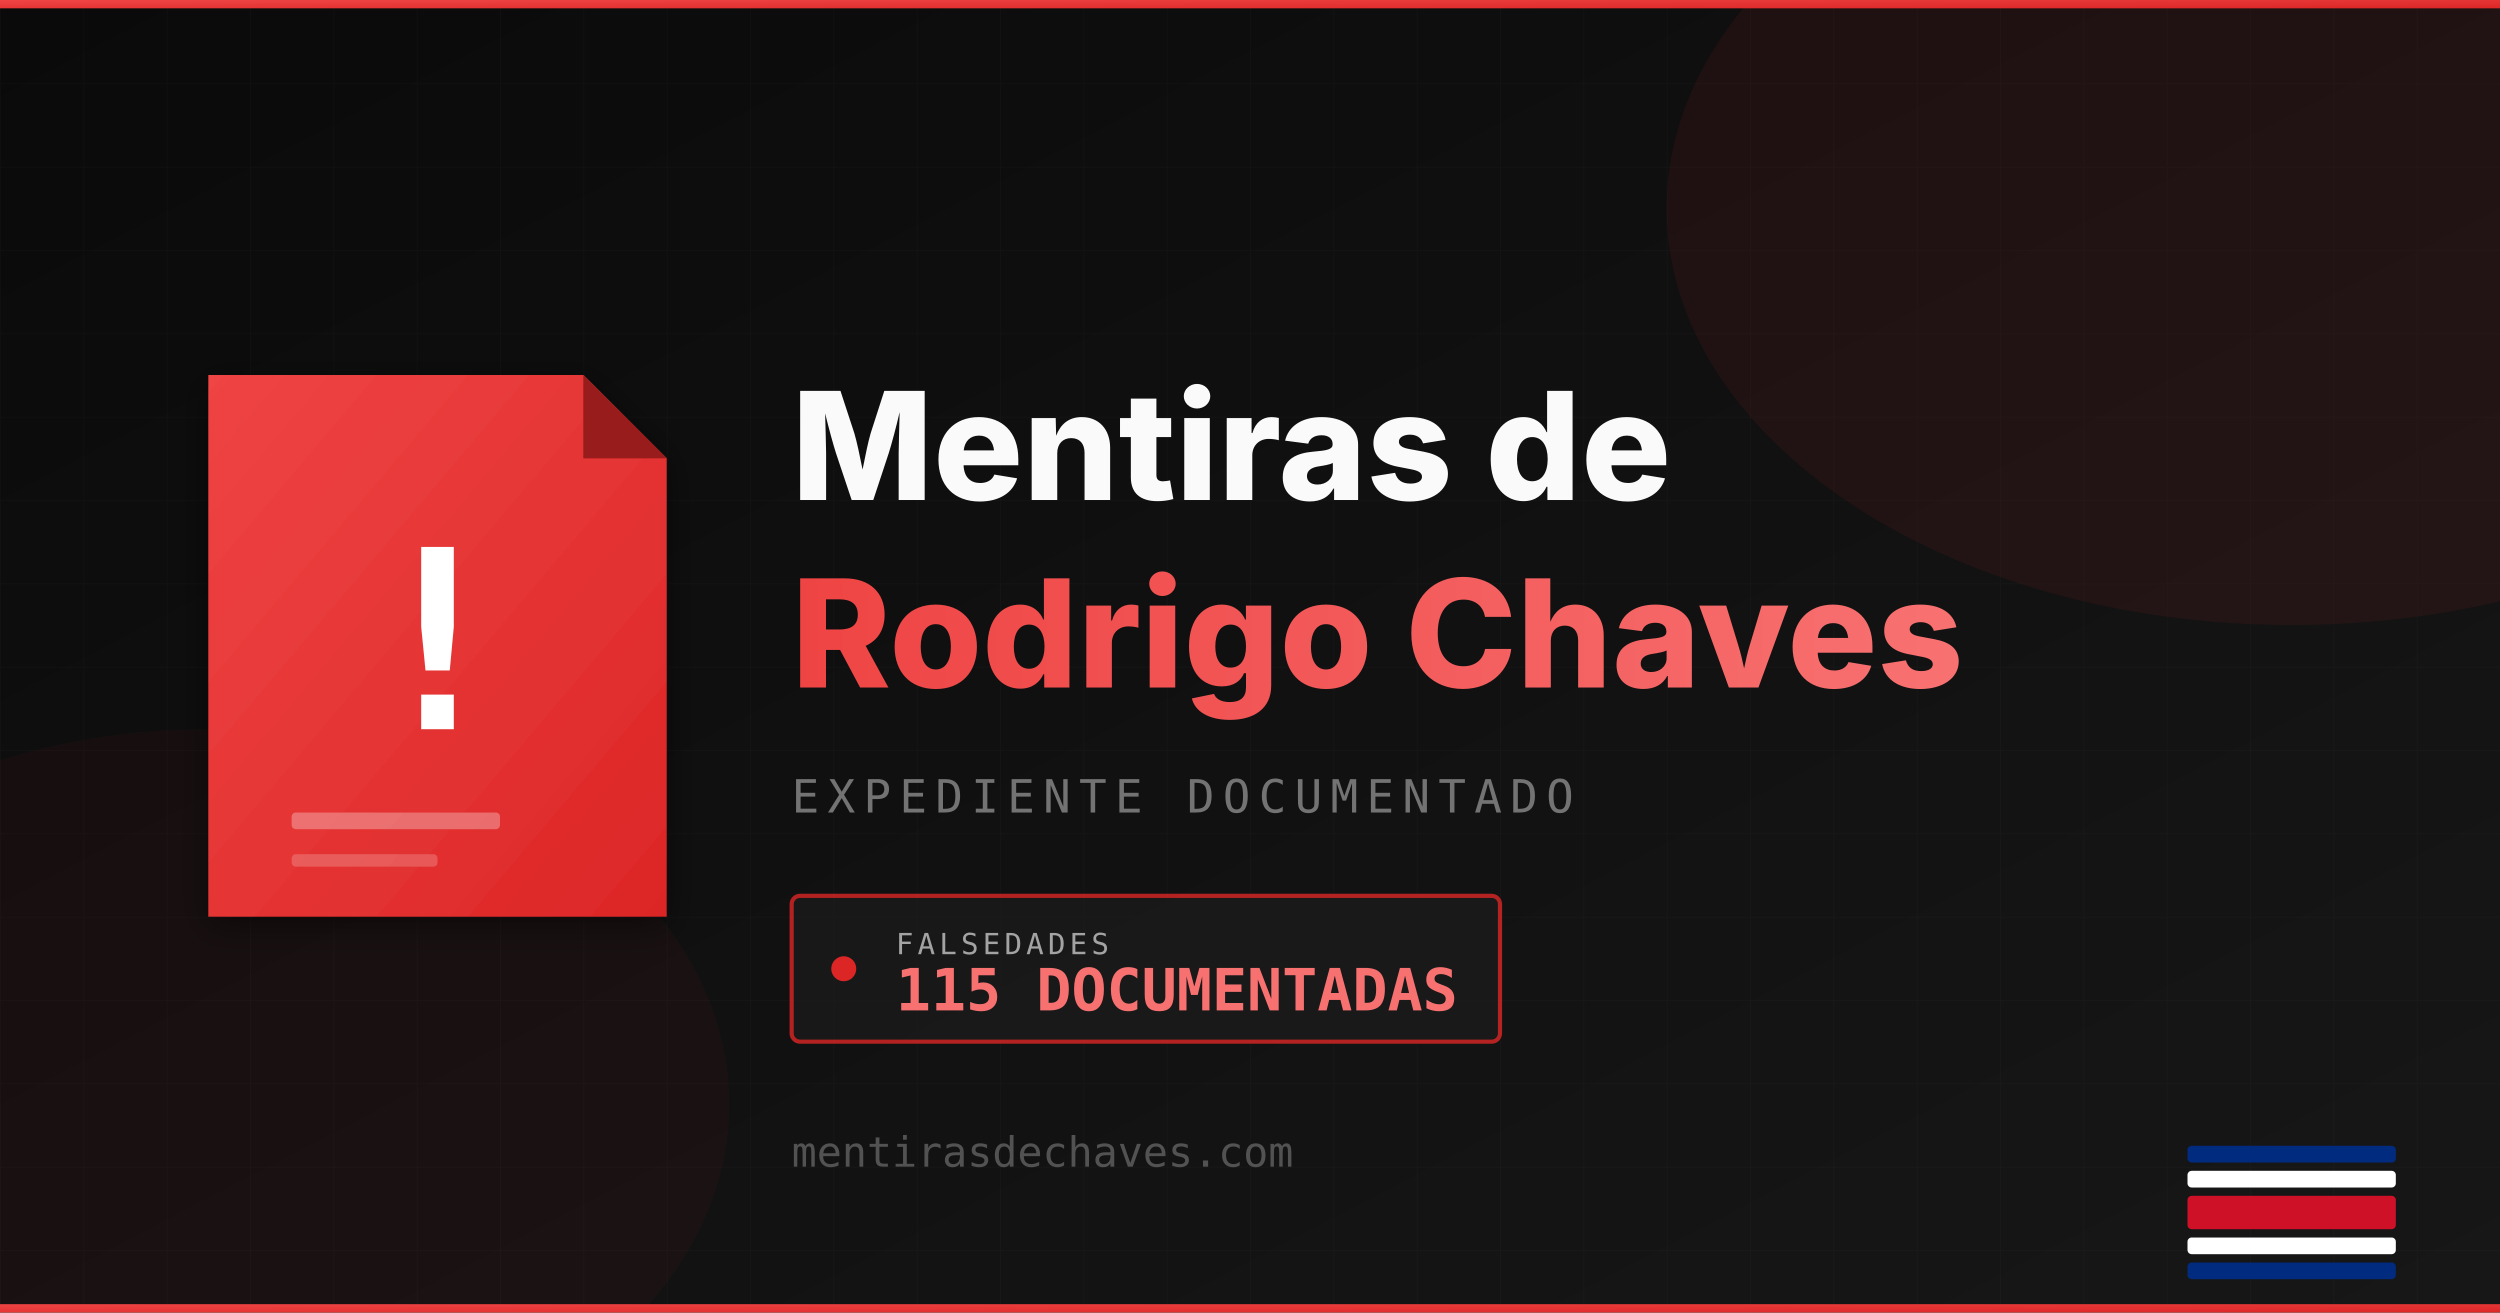
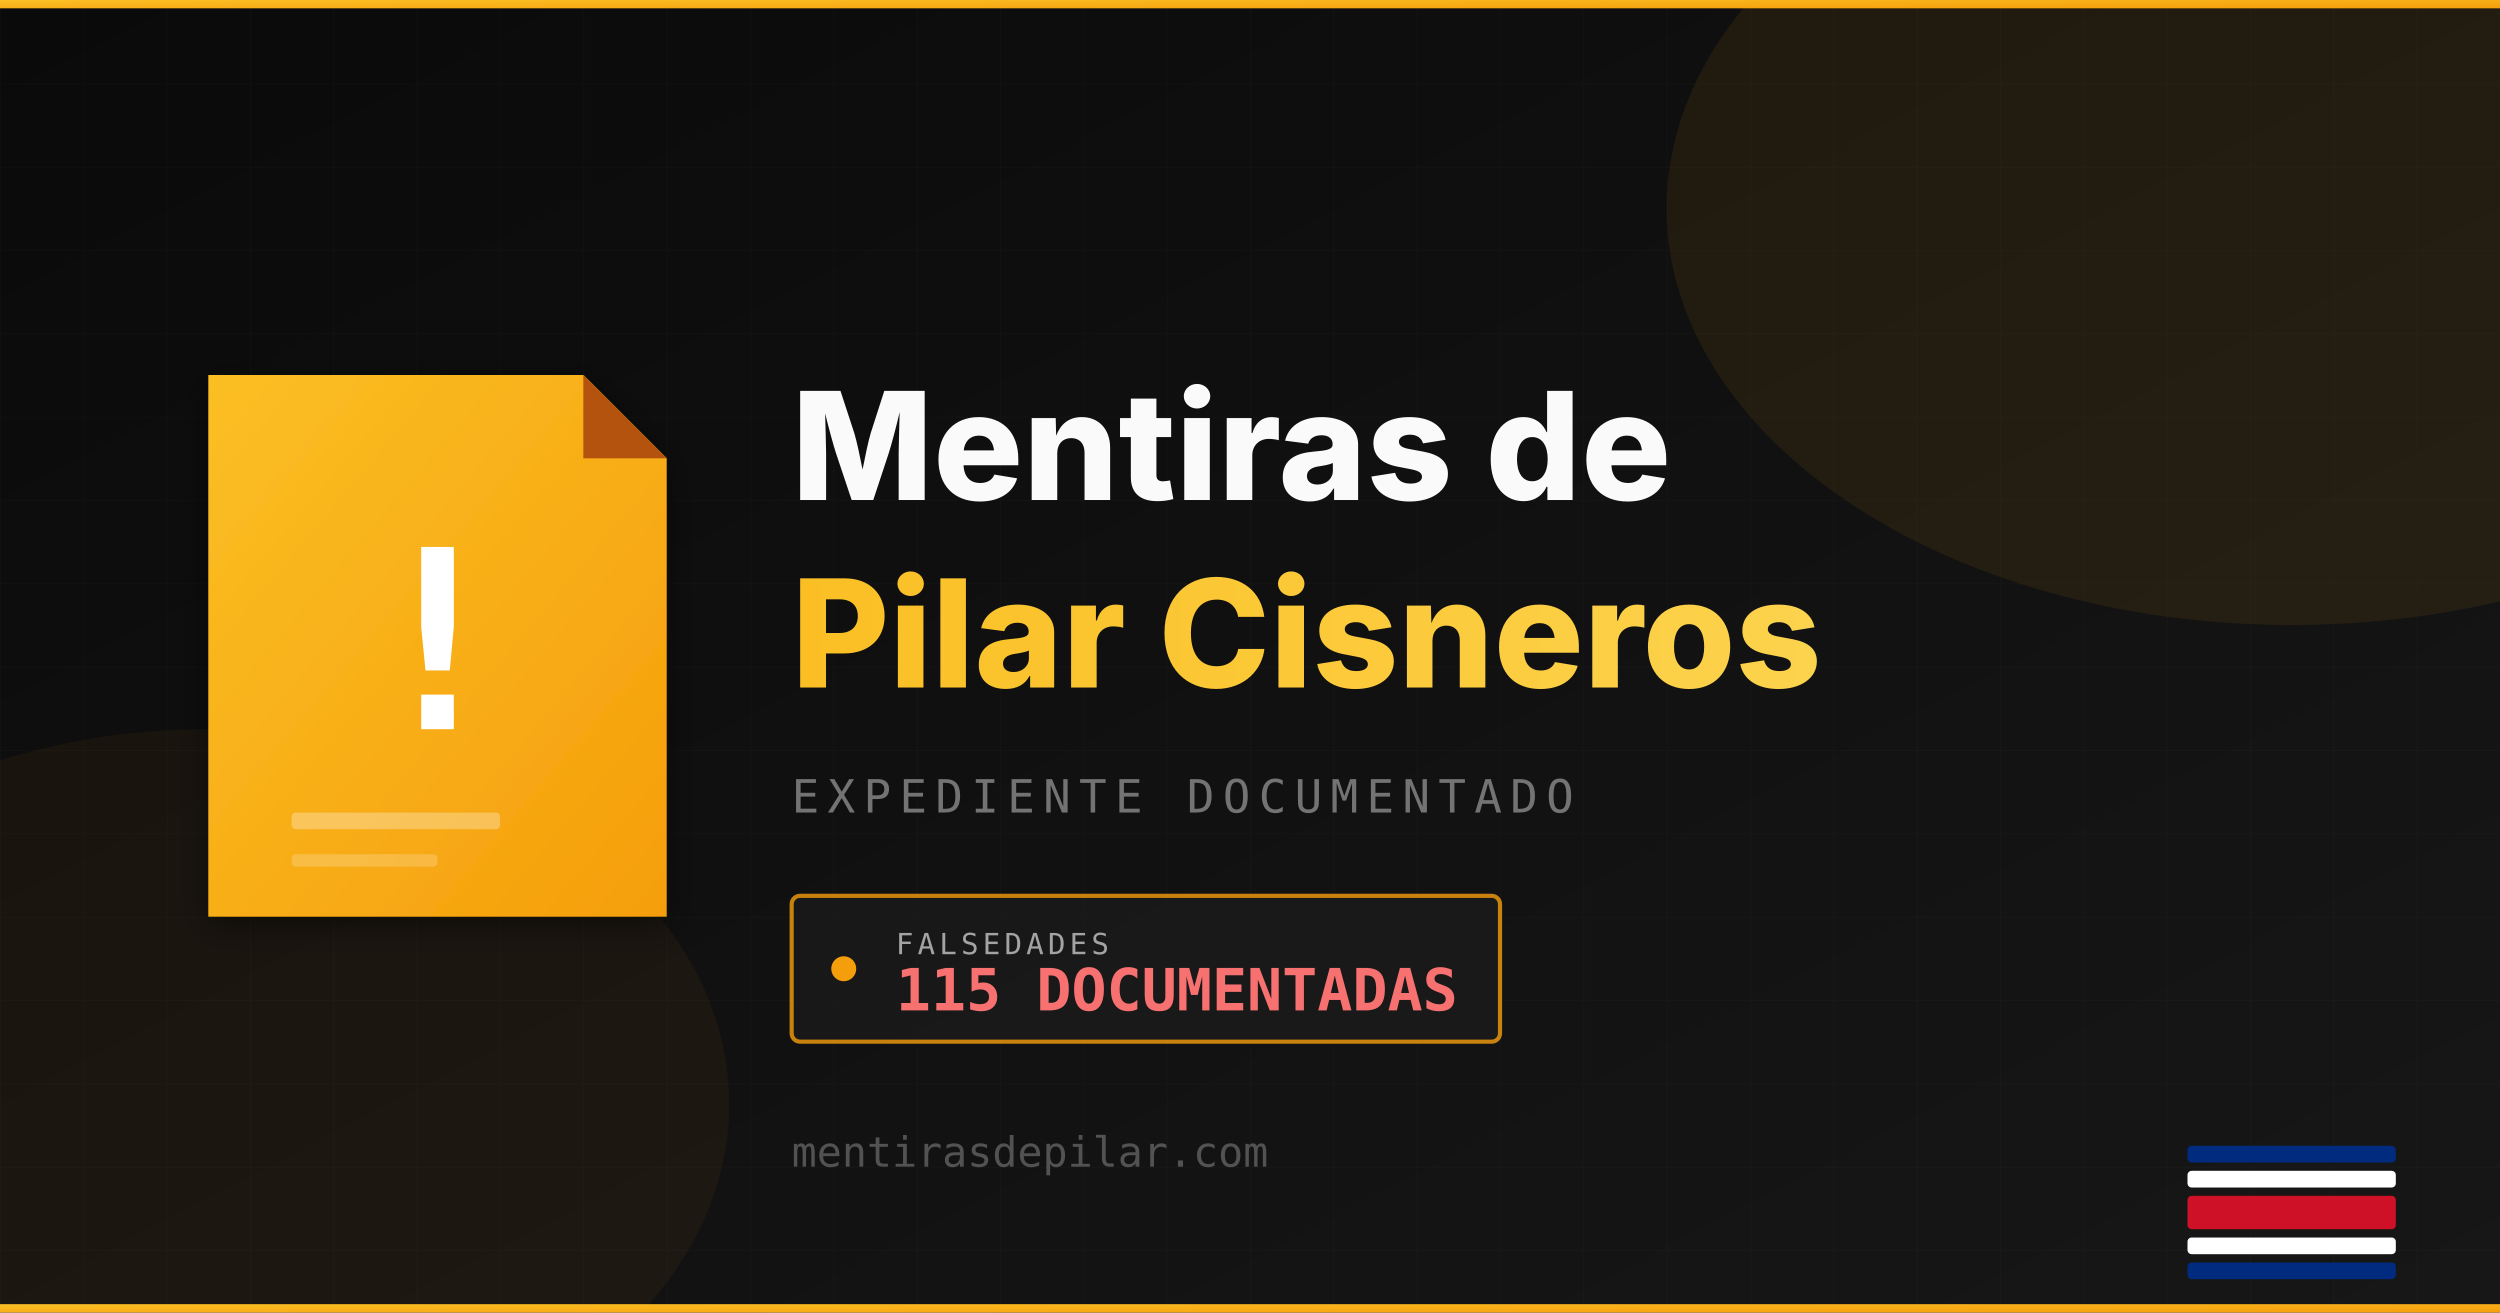
<svg xmlns="http://www.w3.org/2000/svg" viewBox="0 0 1200 630" width="1200" height="630">
  <defs>
    <linearGradient id="bgGrad" x1="0%" y1="0%" x2="100%" y2="100%">
      <stop offset="0%" style="stop-color:#0a0a0a" />
      <stop offset="100%" style="stop-color:#171717" />
    </linearGradient>
    <linearGradient id="crimsonGrad" x1="0%" y1="0%" x2="100%" y2="100%">
-       <stop offset="0%" style="stop-color:#ef4444" />
-       <stop offset="100%" style="stop-color:#dc2626" />
+       <stop offset="0%" style="stop-color:#fbbf24" />
+       <stop offset="100%" style="stop-color:#f59e0b" />
    </linearGradient>
    <linearGradient id="textGrad" x1="0%" y1="0%" x2="100%" y2="0%">
-       <stop offset="0%" style="stop-color:#ef4444" />
-       <stop offset="100%" style="stop-color:#f87171" />
+       <stop offset="0%" style="stop-color:#fbbf24" />
+       <stop offset="100%" style="stop-color:#fcd34d" />
    </linearGradient>
    <filter id="glow" x="-50%" y="-50%" width="200%" height="200%">
      <feGaussianBlur stdDeviation="20" result="coloredBlur" />
      <feMerge>
        <feMergeNode in="coloredBlur" />
        <feMergeNode in="SourceGraphic" />
      </feMerge>
    </filter>
    <filter id="shadow">
      <feDropShadow dx="0" dy="4" stdDeviation="8" flood-color="#000" flood-opacity="0.5" />
    </filter>
  </defs>
  <rect width="1200" height="630" fill="url(#bgGrad)" />
  <pattern id="grid" width="40" height="40" patternUnits="userSpaceOnUse">
    <path d="M 40 0 L 0 0 0 40" fill="none" stroke="#ffffff" stroke-width="0.5" opacity="0.03" />
  </pattern>
  <rect width="1200" height="630" fill="url(#grid)" />
-   <ellipse cx="1100" cy="100" rx="300" ry="200" fill="#dc2626" opacity="0.08" />
-   <ellipse cx="100" cy="530" rx="250" ry="180" fill="#dc2626" opacity="0.05" />
+   <ellipse cx="1100" cy="100" rx="300" ry="200" fill="#f59e0b" opacity="0.08" />
+   <ellipse cx="100" cy="530" rx="250" ry="180" fill="#f59e0b" opacity="0.05" />
  <rect x="0" y="0" width="1200" height="4" fill="url(#crimsonGrad)" />
  <g transform="translate(100, 180)" filter="url(#shadow)">
    <path d="M0 0 L180 0 L220 40 L220 260 L0 260 Z" fill="url(#crimsonGrad)" />
-     <path d="M180 0 L180 40 L220 40 Z" fill="#991b1b" />
+     <path d="M180 0 L180 40 L220 40 Z" fill="#b45309" />
    <text x="110" y="170" font-family="Monaco, Consolas, monospace" font-size="120" font-weight="bold" fill="white" text-anchor="middle">!</text>
    <rect x="40" y="210" width="100" height="8" rx="2" fill="rgba(255,255,255,0.3)" />
    <rect x="40" y="230" width="70" height="6" rx="2" fill="rgba(255,255,255,0.2)" />
  </g>
  <text x="380" y="240" font-family="system-ui, -apple-system, sans-serif" font-size="72" font-weight="800" fill="#fafafa">
    Mentiras de
  </text>
  <text x="380" y="330" font-family="system-ui, -apple-system, sans-serif" font-size="72" font-weight="800" fill="url(#textGrad)">
-     Rodrigo Chaves
+     Pilar Cisneros
  </text>
  <text x="380" y="390" font-family="Monaco, Consolas, monospace" font-size="22" font-weight="500" fill="#737373" letter-spacing="4">
    EXPEDIENTE DOCUMENTADO
  </text>
  <g transform="translate(380, 430)">
-     <rect x="0" y="0" width="340" height="70" rx="4" fill="#1a1a1a" stroke="#dc2626" stroke-width="2" opacity="0.8" />
-     <circle cx="25" cy="35" r="6" fill="#dc2626">
+     <rect x="0" y="0" width="340" height="70" rx="4" fill="#1a1a1a" stroke="#f59e0b" stroke-width="2" opacity="0.8" />
+     <circle cx="25" cy="35" r="6" fill="#f59e0b">
      <animate attributeName="opacity" values="1;0.5;1" dur="2s" repeatCount="indefinite" />
    </circle>
    <text x="50" y="28" font-family="Monaco, Consolas, monospace" font-size="14" fill="#a3a3a3" letter-spacing="2">FALSEDADES</text>
    <text x="50" y="55" font-family="Monaco, Consolas, monospace" font-size="28" font-weight="bold" fill="#f87171">115 DOCUMENTADAS</text>
  </g>
  <g transform="translate(1050, 550)">
    <rect x="0" y="0" width="100" height="8" rx="2" fill="#002b7f" />
    <rect x="0" y="12" width="100" height="8" rx="2" fill="#ffffff" />
    <rect x="0" y="24" width="100" height="16" rx="2" fill="#ce1126" />
    <rect x="0" y="44" width="100" height="8" rx="2" fill="#ffffff" />
    <rect x="0" y="56" width="100" height="8" rx="2" fill="#002b7f" />
  </g>
  <text x="380" y="560" font-family="Monaco, Consolas, monospace" font-size="20" fill="#525252">
-     mentirasdechaves.com
+     mentirasdepilar.com
  </text>
  <rect x="0" y="626" width="1200" height="4" fill="url(#crimsonGrad)" />
</svg>
